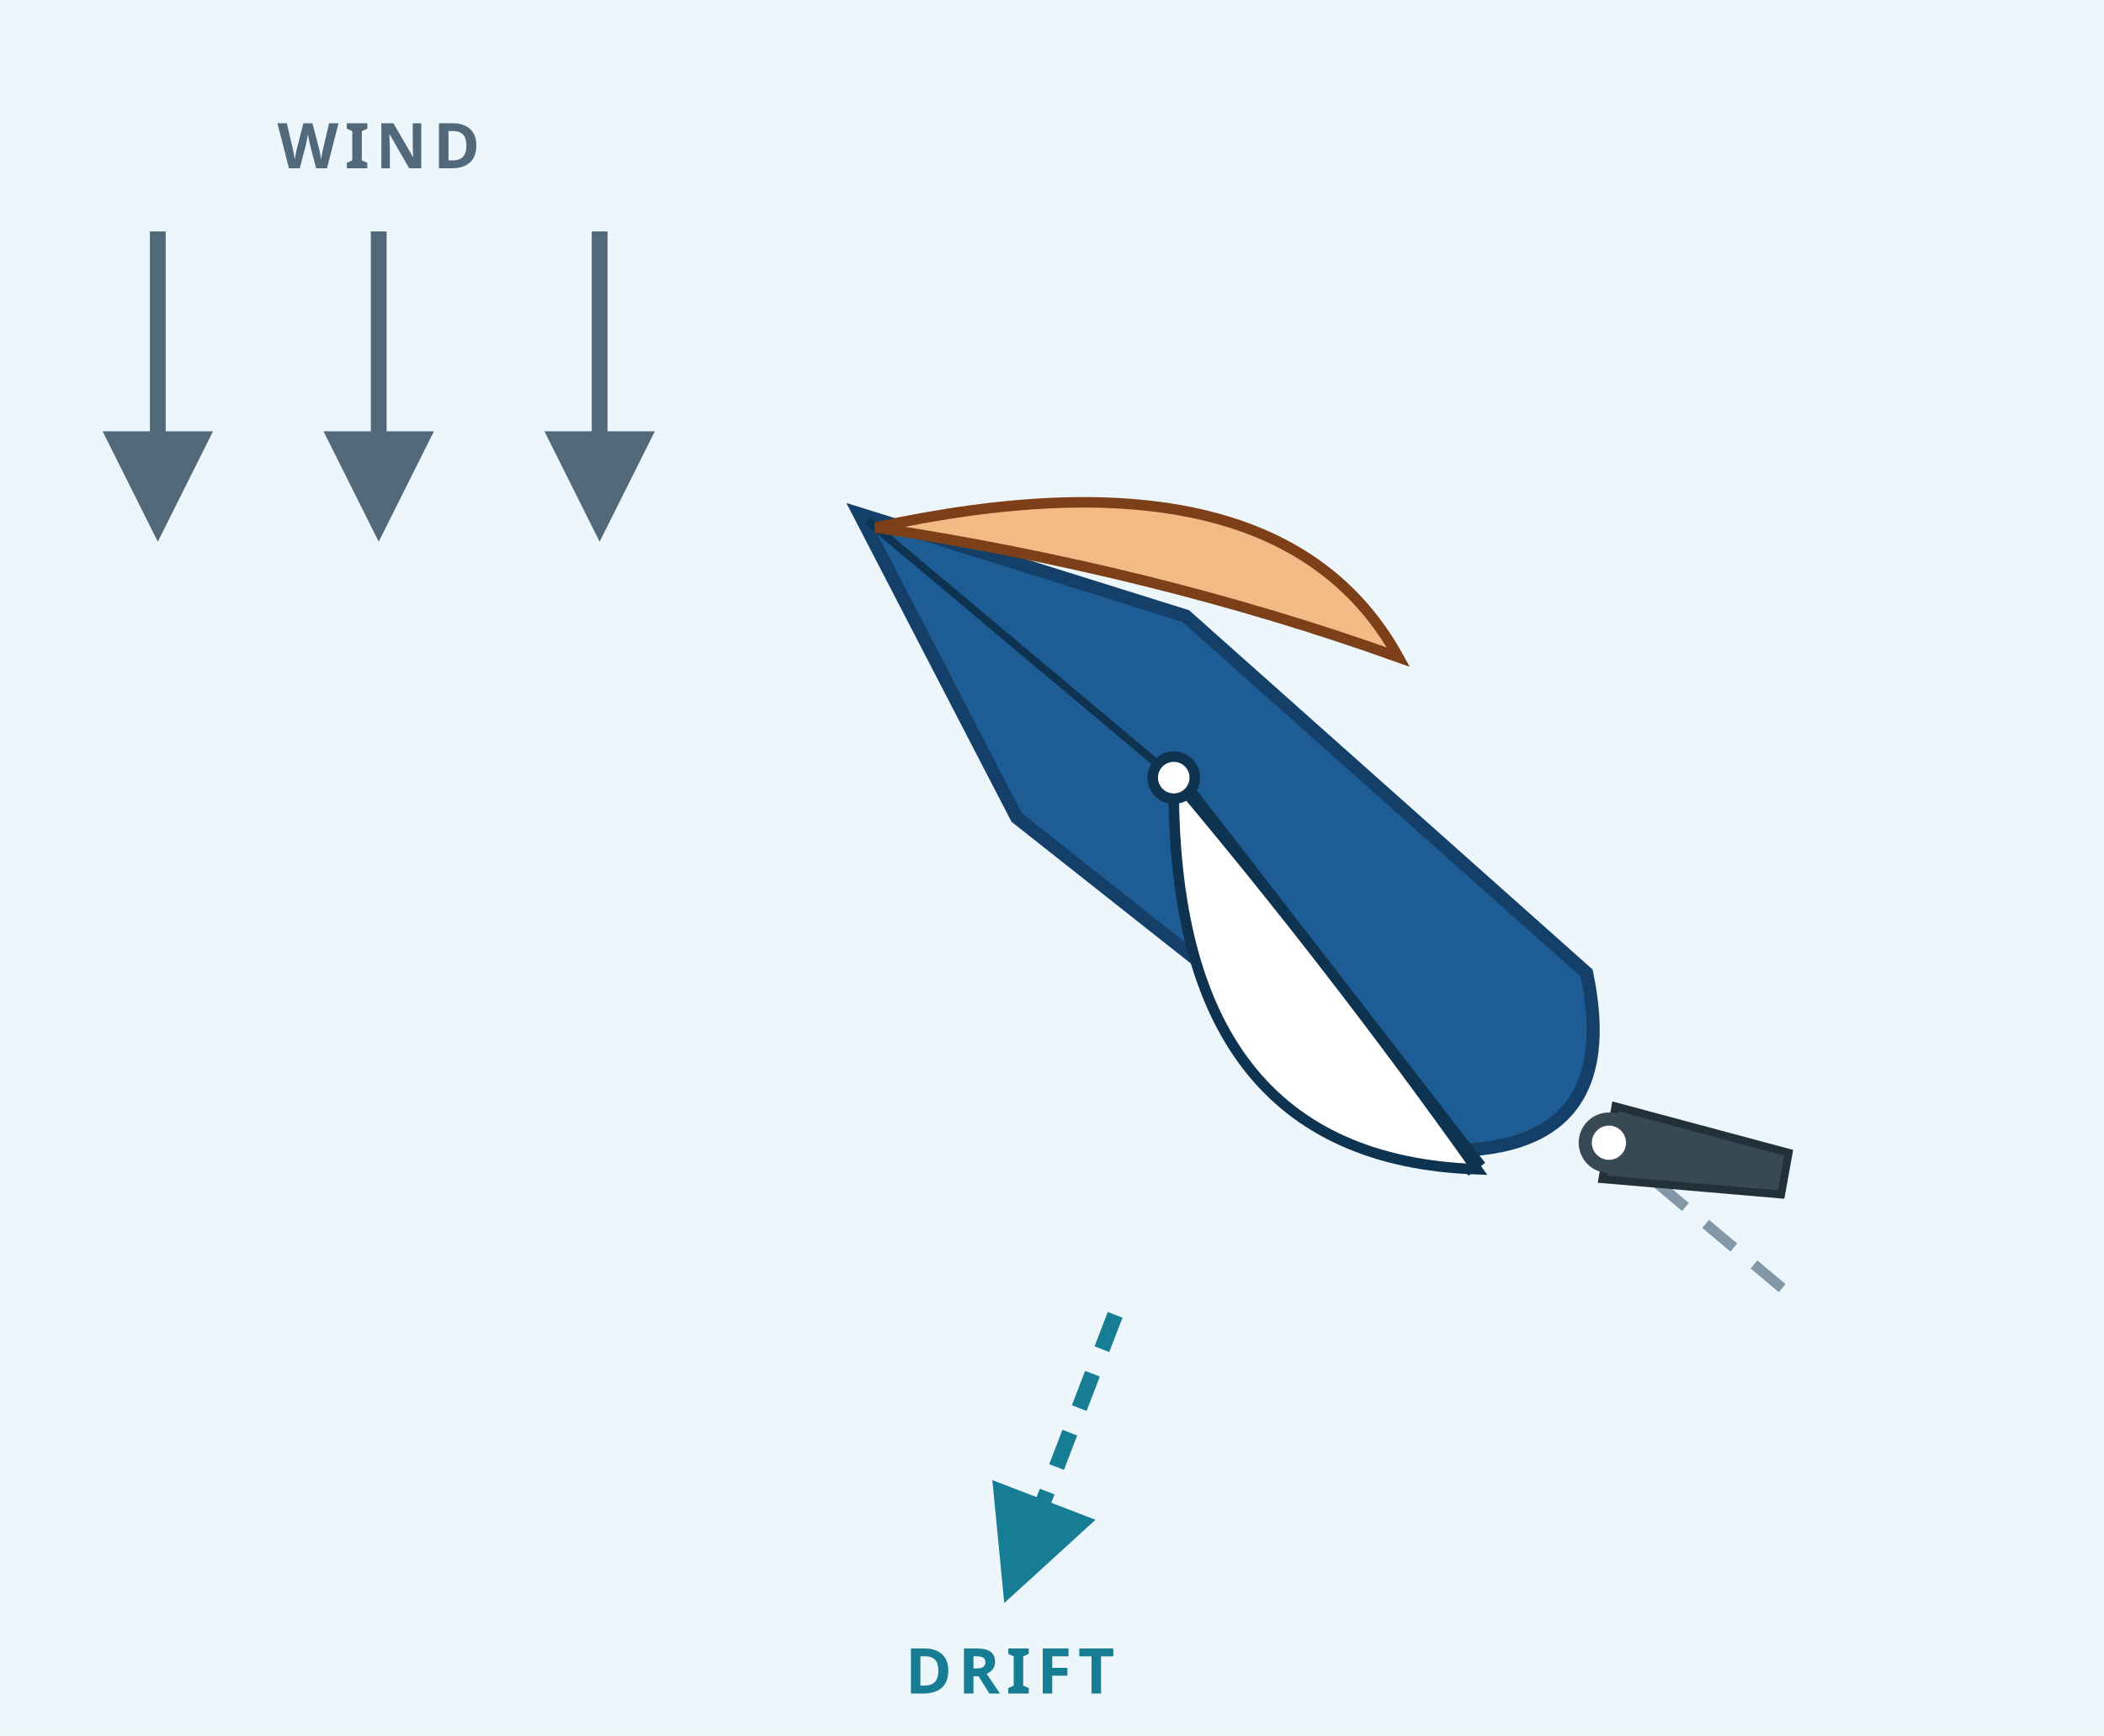
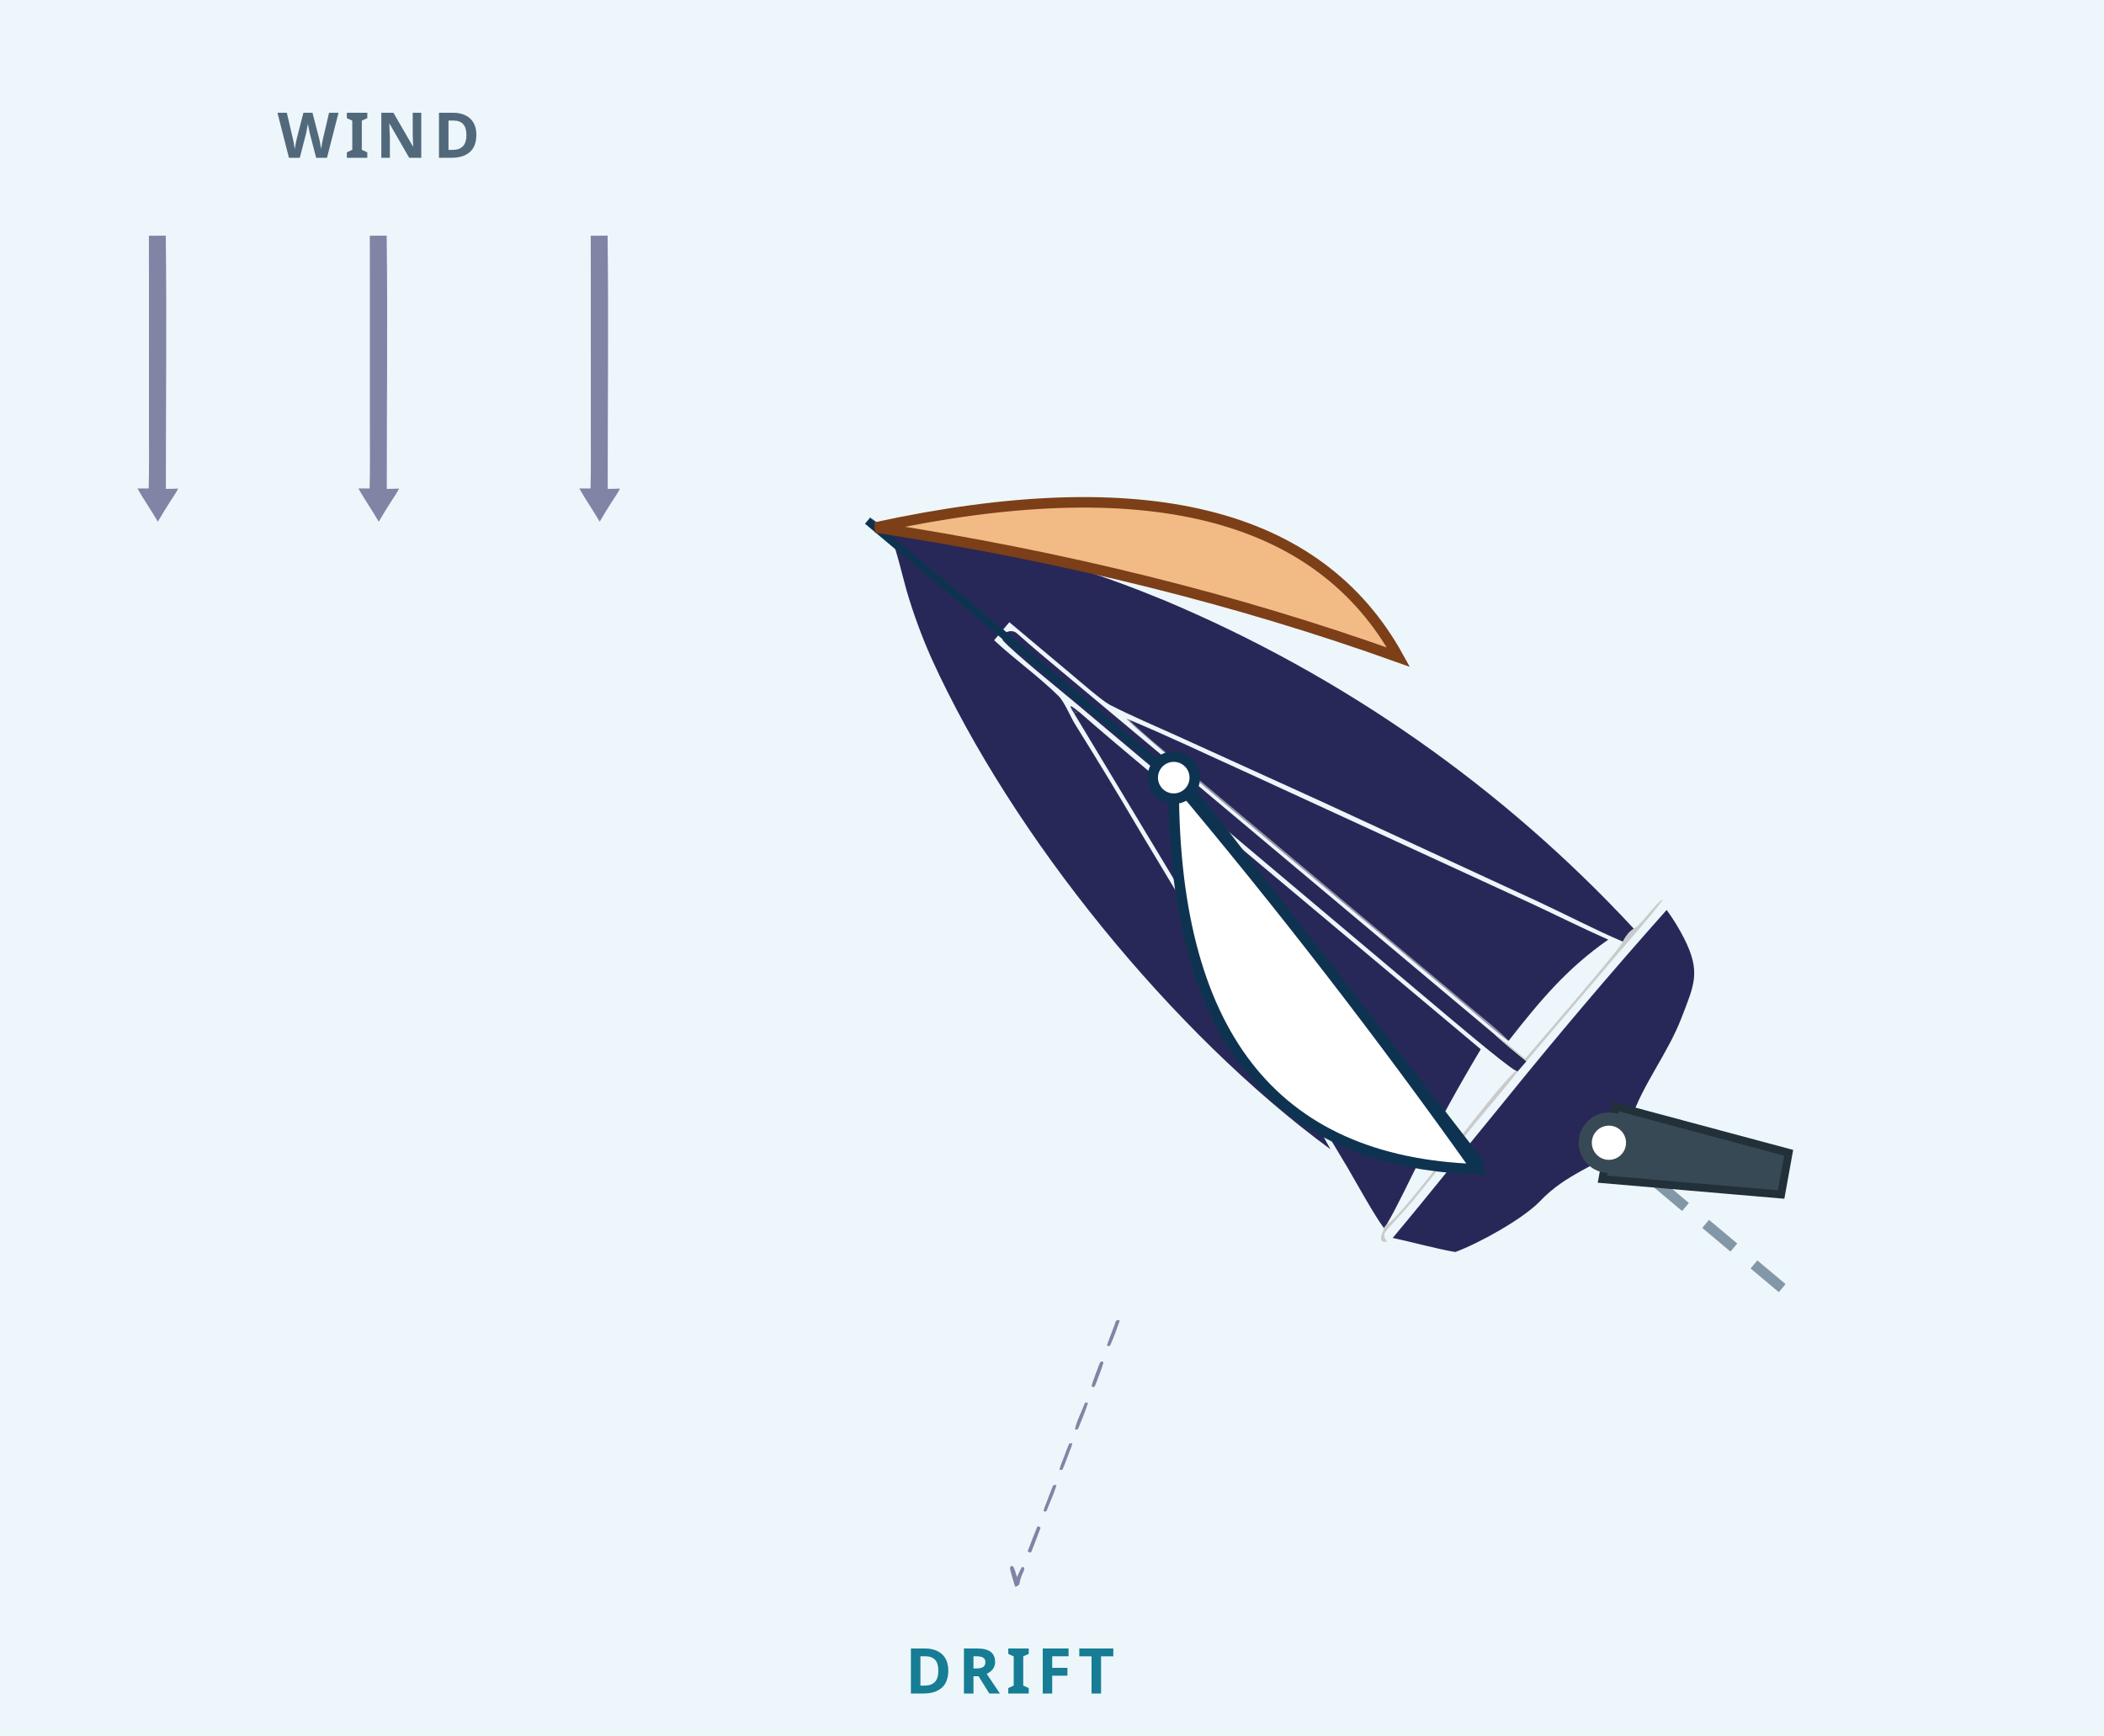
<svg xmlns="http://www.w3.org/2000/svg" viewBox="0 0 400 330" role="img" aria-label="Overhead sailboat scenario with wind direction, sail and rudder positions, and a slow drift track.">
  <defs>
-     <marker id="wind-head" markerWidth="7" markerHeight="7" refX="6" refY="3.5" orient="auto">
-       <path d="M0 0 7 3.5 0 7Z" fill="#52697c" />
-     </marker>
-     <marker id="drift-head" markerWidth="7" markerHeight="7" refX="6" refY="3.5" orient="auto">
-       <path d="M0 0 7 3.5 0 7Z" fill="#167d94" />
-     </marker>
+     <symbol id="sailboat-top" viewBox="102.68 117.56 202.11 438.78">
+       <path fill="#282858" d="M 205.536,121.563 C 205.866,125.931 205.897,129.768 205.927,134.128 C 213.341,144.426 220.906,154.597 227.196,165.634 C 241.627,190.957 252.018,217.056 260.798,244.763 C 285.818,325.695 293.305,411.03 282.762,495.084 C 279.975,494.261 278.019,494.549 275.307,495.036 C 271.516,482.567 268.338,468.138 264.896,455.364 L 237.456,354.334 L 218.795,287.279 C 216.024,277.364 212.384,265.485 210.17,255.59 C 209.369,252.011 209.616,238.005 209.612,233.802 L 209.62,198.525 L 199.259,198.511 C 198.606,211.044 199.671,223.626 198.675,235.995 C 198.399,239.414 195.131,245.587 193.834,249.456 C 188.341,266.395 182.617,283.258 176.662,300.041 L 140.37,405.302 C 135.07,420.601 128.853,440.736 122.946,455.306 C 117.341,369.487 138.505,259.895 175.379,182.761 C 180.091,173.084 185.455,163.738 191.433,154.788 C 194.876,149.724 201.74,140.642 204.31,135.62 L 204.629,134.984 C 205.304,133.563 205.274,124.285 205.536,121.563 Z" />
+       <path fill="#282858" d="M 197.29,245.871 L 199.135,247.042 C 198.59,274.733 198.994,303.689 198.983,331.473 L 199.012,477.636 C 180.998,480.519 163.091,484.037 145.324,488.183 C 136.016,490.328 122.548,493.972 113.507,495.437 L 111.539,495.516 C 112.91,489.269 119.16,473.039 121.501,466.511 C 126.388,452.526 131.188,438.512 135.9,424.468 L 197.29,245.871 Z" />
+       <path fill="#282858" d="M 209.702,484.614 C 209.215,480.545 209.534,466.995 209.542,462.39 L 209.584,417.807 C 209.573,402.839 209.016,267.413 210.307,265.377 L 210.67,266.513 C 216.121,283.966 220.727,301.878 225.687,319.513 L 261.828,451.729 C 265.242,464.316 268.244,477.081 271.865,489.58 C 250.385,483.745 231.773,483.88 209.702,484.614 Z" />
+       <path fill="#9b98ac" d="M 209.702,484.614 C 209.215,480.545 209.534,466.995 209.542,462.39 L 209.584,417.807 C 209.573,402.839 209.016,267.413 210.307,265.377 L 210.67,266.513 C 209.624,271.509 210.145,302.072 210.157,309.76 L 210.165,431.611 L 210.177,465.112 C 210.186,469.595 210.392,480.627 209.702,484.614 Z" />
+       <path fill="#282858" d="M 187.264,500.265 C 224.288,499.559 261.323,499.748 298.338,500.833 C 297.17,505.567 295.627,510.2 293.724,514.689 C 287.216,529.822 281.195,531.144 266.369,536.243 C 250.176,541.812 233.318,541.888 217.717,548.015 C 213.854,549.627 210.02,550.952 206.08,552.345 C 191.658,549.381 181.53,541.538 164.628,540.442 C 153.765,539.737 133.175,531.753 123.631,526.316 C 119.498,519.334 114.709,508.826 110.692,501.269 C 135.966,501.253 161.88,500.52 187.264,500.265 Z" />
+       <path fill="#282858" d="M 201.706,495.574 C 200.545,490.812 200.817,455.298 200.815,448.316 L 201.038,332.909 L 201.138,244.244 C 201.141,235.689 200.604,208.558 201.68,201.477 C 202.875,199.756 202.086,200.269 204.101,199.848 C 206.253,200.465 208.109,201.855 208.022,204.359 C 207.723,212.887 207.799,221.407 207.808,229.94 L 207.914,289.568 L 207.908,477.676 C 207.705,483.909 207.687,490.147 207.855,496.381 L 201.947,496.296 L 201.706,495.574 Z" />
+       <path fill="#cacaca" d="M 207.908,477.676 C 208.505,482.585 208.317,490.076 208.315,495.232 C 216.353,495.178 272.407,496.198 275.307,495.036 C 278.019,494.549 279.975,494.261 282.762,495.084 C 285.409,496.568 298.989,495.095 300.791,496.688 C 291.398,497.277 278.216,496.798 268.44,496.765 L 207.855,496.381 C 207.687,490.147 207.705,483.909 207.908,477.676 Z" />
+       <path fill="#cacaca" d="M 111.539,495.516 L 113.507,495.437 C 119.924,498.831 187.945,493.188 201.706,495.574 L 201.947,496.296 C 193.981,496.856 180.233,496.547 171.823,496.65 L 129.024,497.588 C 125.058,497.639 112.109,496.869 109.821,497.192 C 108.179,498.407 108.67,498.137 107.835,500.425 C 106.467,499.066 106.807,499.857 106.679,498.02 C 108.536,496.162 109.369,496.756 111.539,495.516 Z" />
+       <path fill="#353556" d="M 197.29,245.871 C 197.592,245.026 197.984,243.416 198.622,242.796 C 199.136,243.117 199.107,246.383 199.135,247.042 L 197.29,245.871 Z" />
+     </symbol>
+     <symbol id="wind-arrow" viewBox="595.11 121.79 286.21 47.57">
+       <path fill="#8184a4" d="M 845.116,125.793 C 848.069,127.05 855.295,131.993 858.313,133.933 C 864.555,137.95 870.891,141.818 877.316,145.534 C 866.495,151.802 855.076,159.697 844.991,165.359 L 845.012,154.41 C 824.633,153.876 802.719,154.209 782.18,154.167 L 640.748,154.174 L 599.217,154.235 L 599.108,137.84 C 680.448,136.767 763.901,137.794 845.397,137.729 C 845.418,133.882 845.219,129.668 845.116,125.793 Z" />
+     </symbol>
+     <symbol id="current-arrow" viewBox="595.59 265.89 275.59 21.79">
+       <path fill="#8184a4" d="M 807.357,270.374 C 815.11,270.27 823.208,270.314 830.975,270.351 C 832.962,270.361 832.497,272.402 832.252,273.721 C 824.144,273.771 815.928,273.855 807.839,273.633 C 806.14,273.586 806.938,271.196 807.357,270.374 Z" />
+       <path fill="#8184a4" d="M 662.816,270.455 C 665.608,270.391 667.944,270.94 666.395,273.331 C 665.88,274.125 646.607,273.958 645.006,274.026 C 640.275,274.299 640.959,271.081 642.435,270.89 C 646.35,270.382 659.017,270.545 662.816,270.455 Z" />
+       <path fill="#8184a4" d="M 682.168,270.944 C 690.087,270.288 700.461,270.765 708.565,270.86 C 709.051,270.866 709.739,272.948 709.905,273.372 C 703.246,274.834 690.458,273.486 683.213,273.559 C 682.865,273.562 682.268,271.263 682.168,270.944 Z" />
+       <path fill="#8184a4" d="M 599.592,270.837 C 604.509,270.643 619.438,270.337 625.038,270.912 C 625.606,270.971 625.91,273 626.031,273.654 C 619.294,274.122 612.349,273.766 605.57,273.9 C 601.168,273.986 600.289,274.86 599.592,270.837 Z" />
+       <path fill="#8184a4" d="M 722.89,270.927 C 725.987,270.67 729.1,270.645 732.205,270.693 C 737.767,270.778 743.424,270.441 748.959,270.772 C 749.714,270.817 750.243,272.959 750.378,273.368 C 747.392,273.87 744.398,273.817 741.379,273.748 C 735.682,273.59 729.834,274.029 724.174,273.589 C 723.708,273.553 723.029,271.302 722.89,270.927 Z" />
+       <path fill="#8184a4" d="M 764.595,270.889 C 772.434,269.942 782.779,270.902 790.831,270.824 C 791.409,270.819 791.823,272.992 791.936,273.389 C 788.816,273.844 785.741,273.763 782.582,273.714 C 777.173,273.631 771.694,273.864 766.299,273.632 C 765.502,273.598 764.794,271.36 764.595,270.889 Z" />
+       <path fill="#8184a4" d="M 864.09,269.894 C 864.631,270.26 868.078,272.195 866.954,273.117 C 865.31,274.466 853.371,283.839 852.35,283.681 C 845.721,282.659 855.947,276.552 858.36,274.41 C 857.202,274.325 848.21,273.951 847.886,273.408 C 845.816,269.94 851.479,270.529 853.169,270.692 C 857.465,271.115 859.845,270.598 864.09,269.894 Z" />
+     </symbol>
  </defs>
  <rect width="400" height="330" fill="#edf6fa" />
-   <text x="72" y="32" text-anchor="middle" font-family="sans-serif" font-size="12" font-weight="700" letter-spacing="1.2" fill="#52697c">WIND</text>
-   <g stroke="#52697c" stroke-width="3" marker-end="url(#wind-head)">
-     <path d="M30 44V100" />
-     <path d="M72 44V100" />
-     <path d="M114 44V100" />
+   <text x="72" y="30" text-anchor="middle" font-family="sans-serif" font-size="12" font-weight="700" letter-spacing="1.2" fill="#52697c">WIND</text>
+   <g transform="translate(30 72) rotate(90)">
+     <use href="#wind-arrow" x="-28" y="-4.65" width="56" height="9.3" />
+   </g>
+   <g transform="translate(72 72) rotate(90)">
+     <use href="#wind-arrow" x="-28" y="-4.65" width="56" height="9.3" />
+   </g>
+   <g transform="translate(114 72) rotate(90)">
+     <use href="#wind-arrow" x="-28" y="-4.65" width="56" height="9.3" />
  </g>
  <g transform="translate(240 162) rotate(-50)">
    <path d="M0 86V132" stroke="#8297a8" stroke-width="2" stroke-dasharray="7 5" />
-     <path d="M0-100 25-40 22 62Q0 90-22 62L-25-40Z" fill="#1d5c94" stroke="#133f68" stroke-width="2.5" />
+     <g transform="translate(0 -100) scale(0.43299) translate(-101.055 0)">
+       <use href="#sailboat-top" width="202.11" height="438.78" />
+     </g>
    <path d="M0-98 0-22" stroke="#0e3350" stroke-width="1.5" />
    <path d="M0-22-20 70" stroke="#0e3350" stroke-width="4" />
    <path d="M0-22Q-56 24-20 70Q-8 24 0-22Z" fill="#fff" stroke="#0e3350" stroke-width="2" />
    <path d="M0-96Q62-48 45-4Q28-50 0-96Z" fill="#f2bb86" stroke="#7c3f18" stroke-width="2" />
    <circle cx="0" cy="-22" r="4" fill="#fff" stroke="#0e3350" stroke-width="2" />
    <path d="M6.1 82.5 20.5 113.4 13.5 117.4-6.1 89.5Z" fill="#384956" stroke="#22303a" stroke-width="1.5" />
    <circle cx="0" cy="86" r="4.5" fill="#fff" stroke="#384956" stroke-width="2.5" />
  </g>
-   <path d="M212 250 192 302" fill="none" stroke="#167d94" stroke-width="3" stroke-dasharray="7 5" marker-end="url(#drift-head)" />
+   <g transform="translate(202 276) rotate(111.04)">
+     <use href="#current-arrow" x="-28" y="-2.22" width="56" height="4.43" />
+   </g>
  <text x="192" y="322" text-anchor="middle" font-family="sans-serif" font-size="12" font-weight="700" letter-spacing="1.2" fill="#167d94">DRIFT</text>
</svg>
